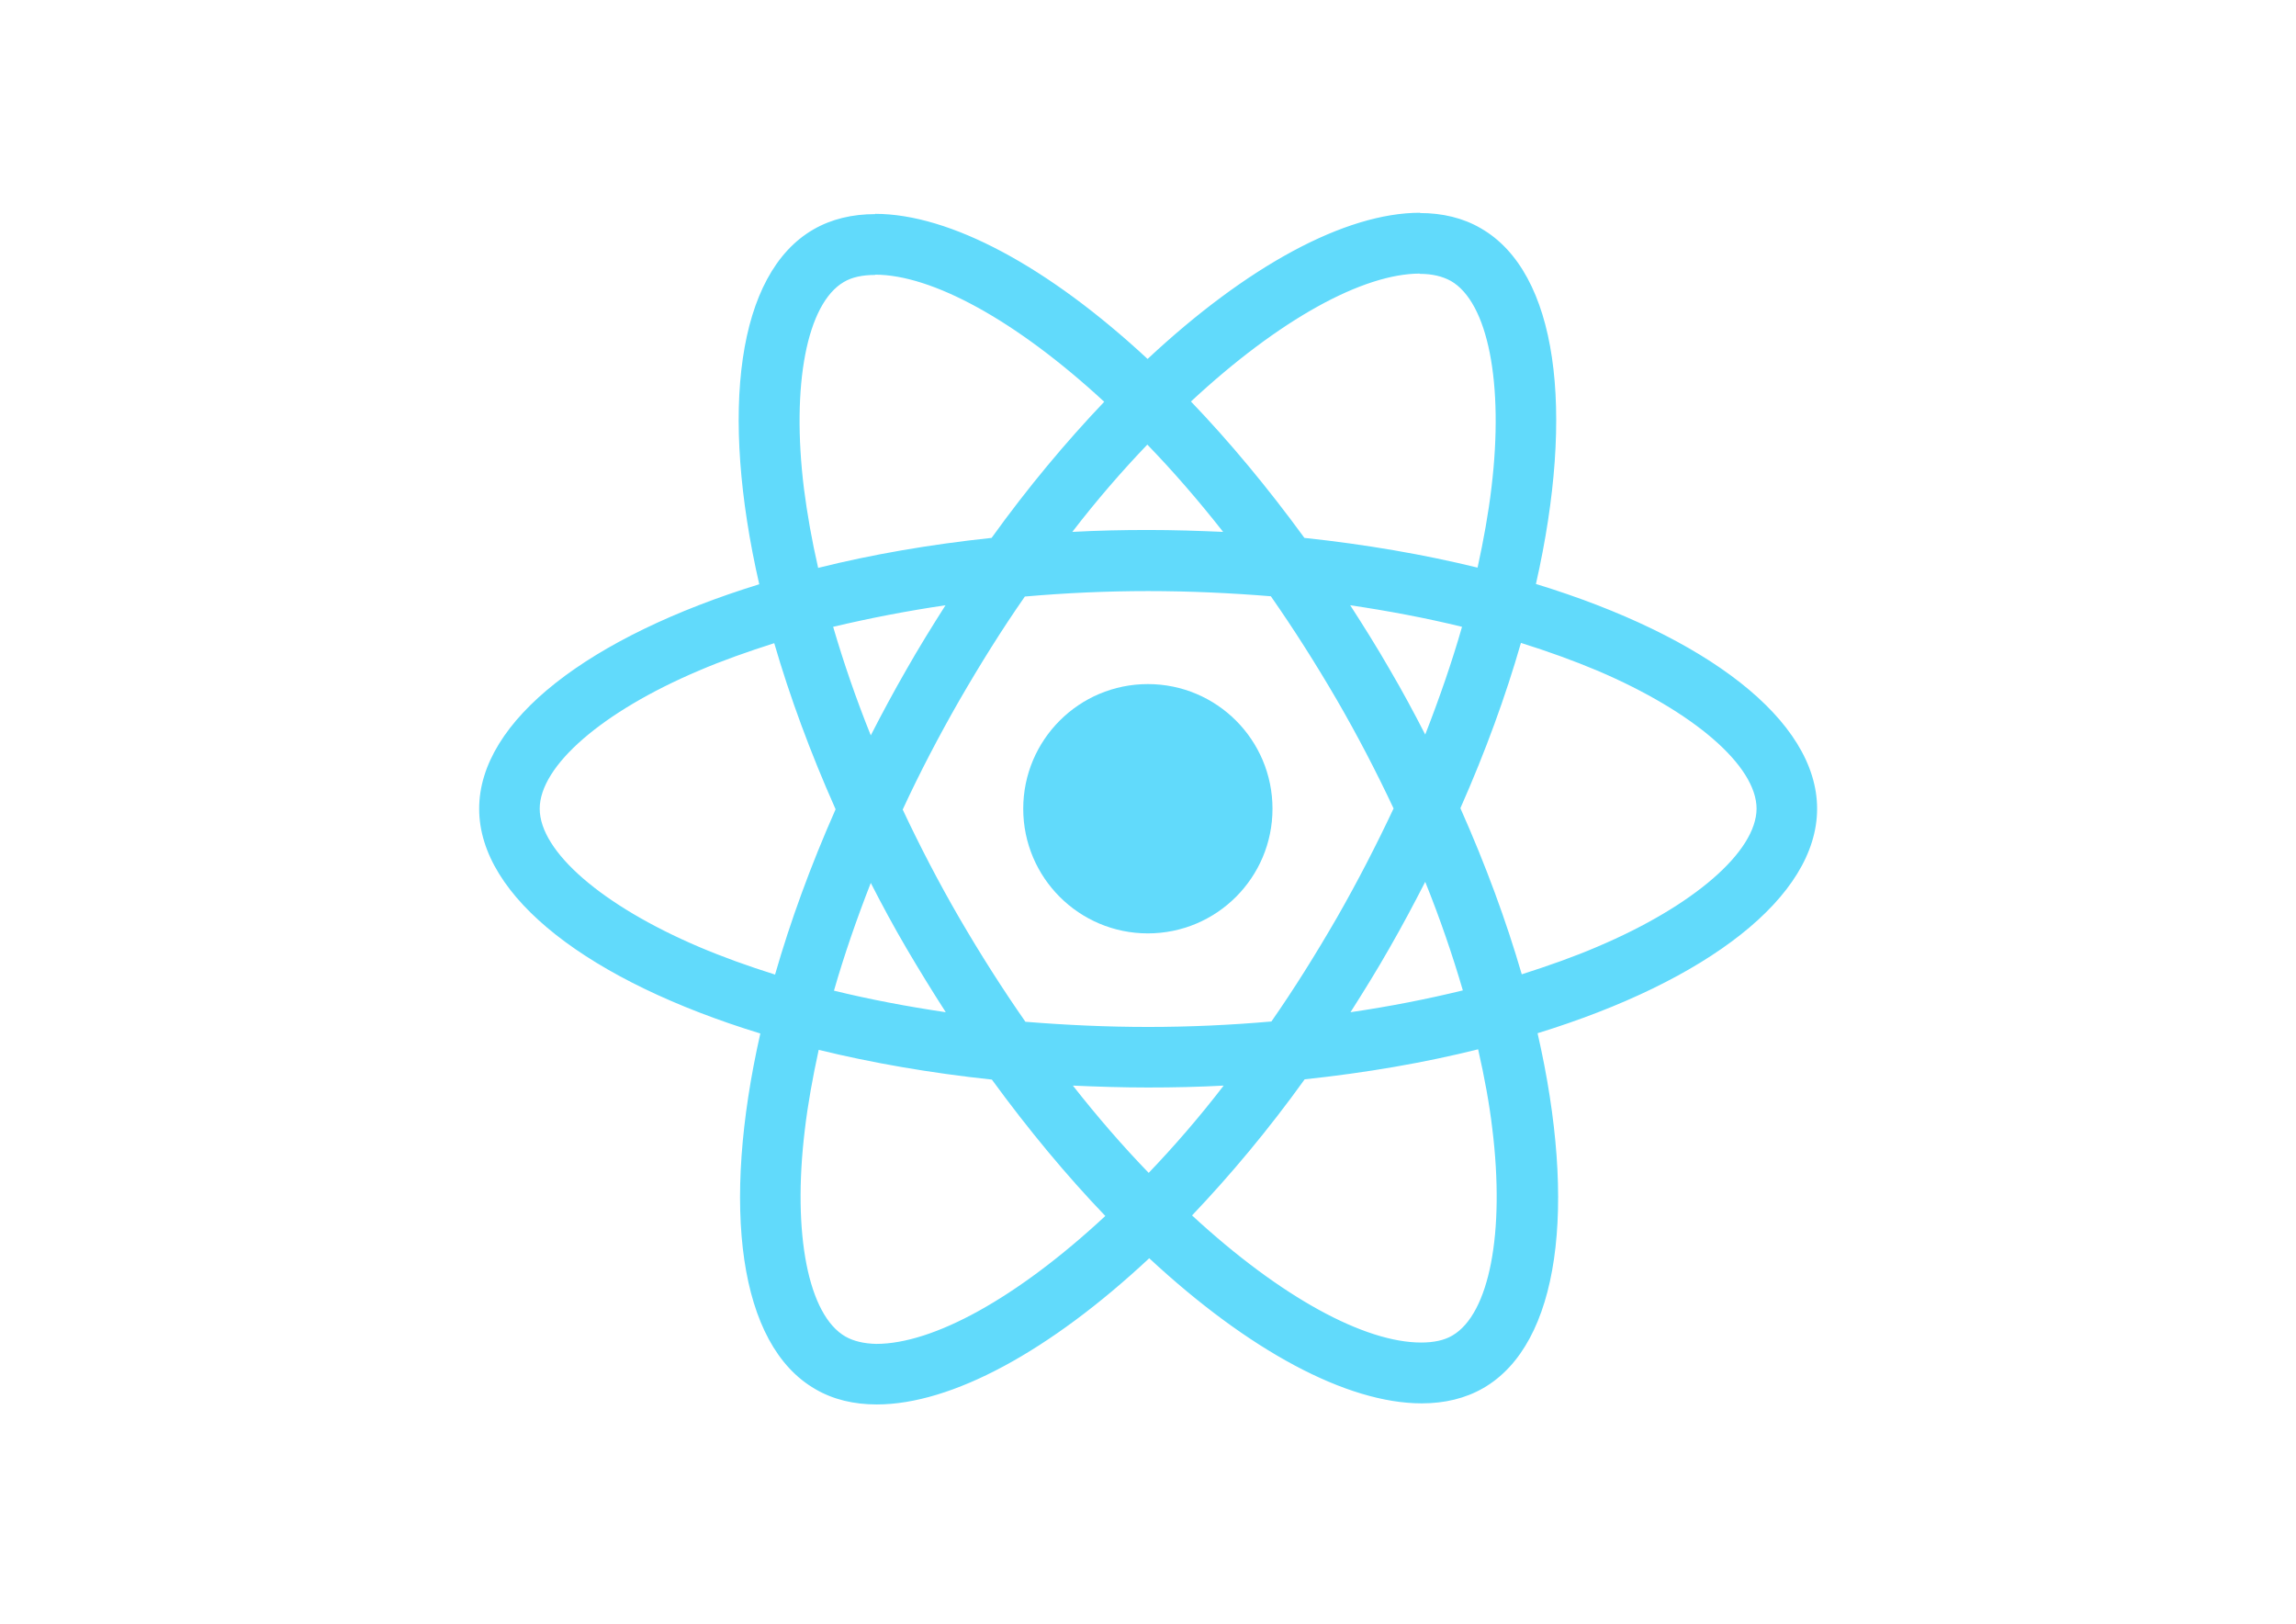
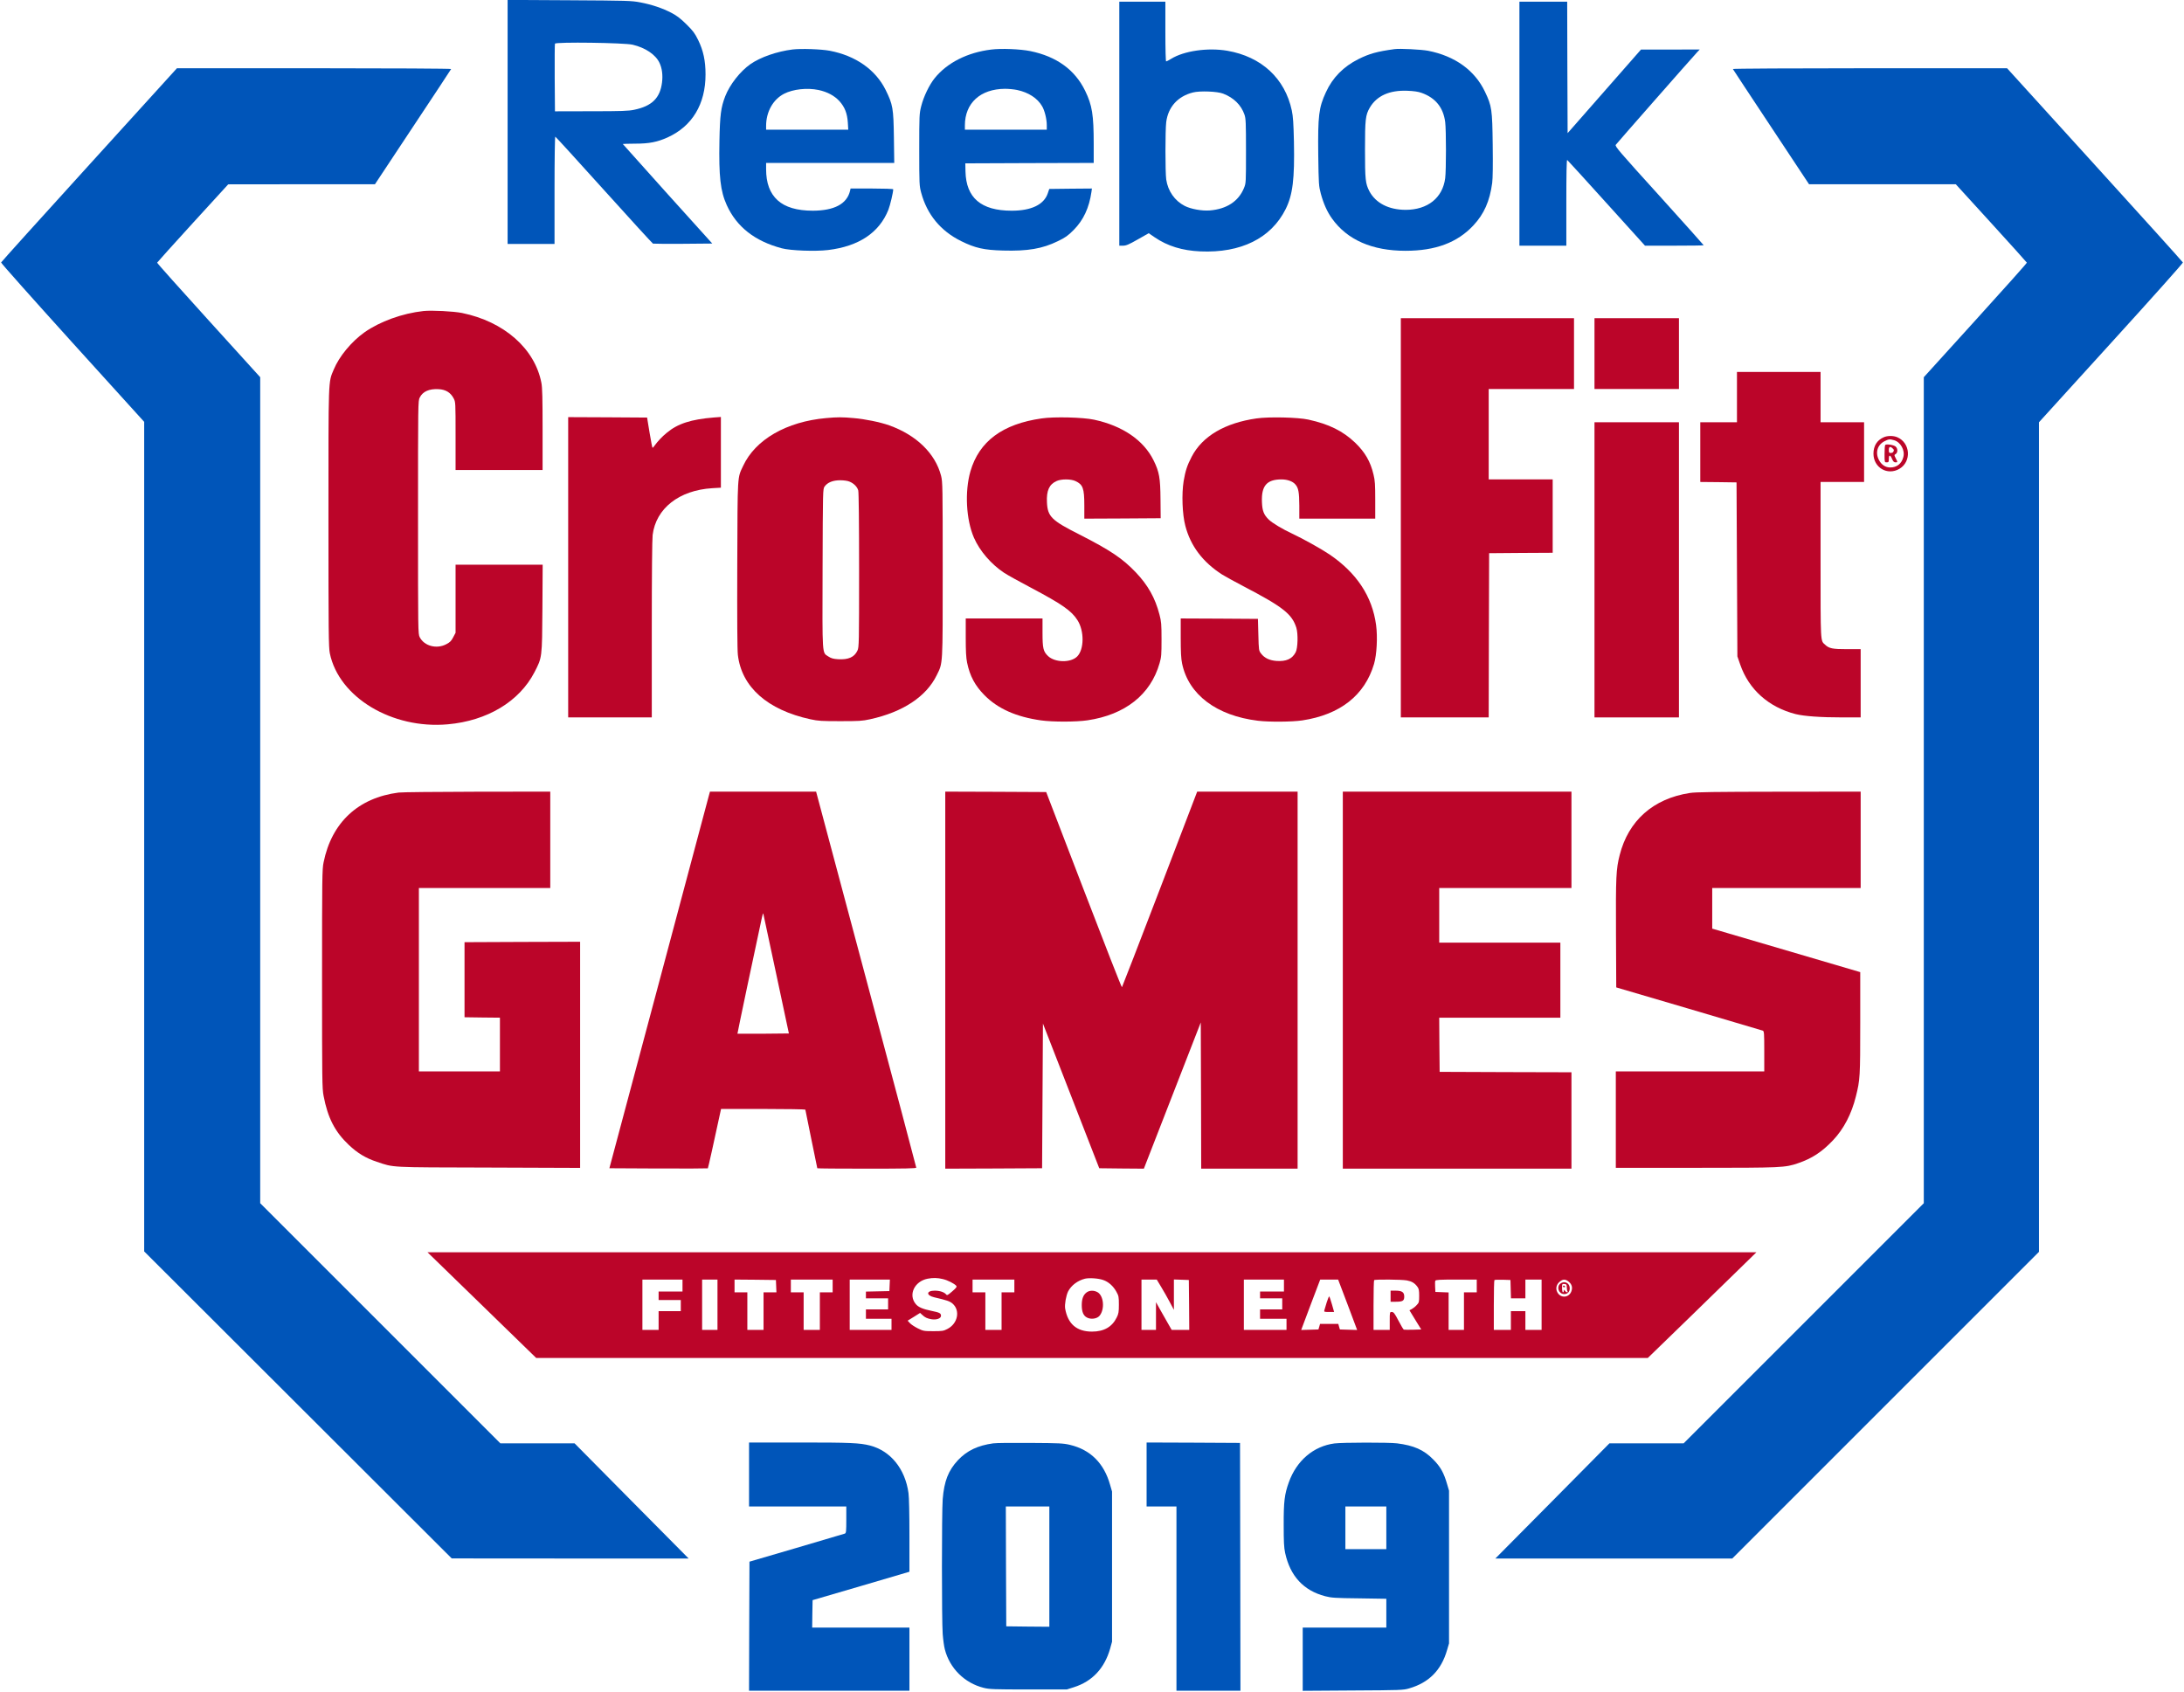
- <svg xmlns="http://www.w3.org/2000/svg" viewBox="0 0 841.9 595.3">
-   <g fill="#61DAFB">
-     <path d="M666.3 296.5c0-32.5-40.7-63.3-103.1-82.4 14.4-63.6 8-114.2-20.2-130.4-6.5-3.8-14.1-5.6-22.4-5.6v22.3c4.6 0 8.3.9 11.4 2.6 13.6 7.8 19.5 37.5 14.9 75.7-1.1 9.4-2.9 19.3-5.1 29.4-19.6-4.8-41-8.5-63.5-10.9-13.5-18.5-27.5-35.3-41.6-50 32.6-30.3 63.2-46.9 84-46.9V78c-27.5 0-63.5 19.6-99.9 53.6-36.4-33.8-72.4-53.2-99.9-53.2v22.3c20.7 0 51.4 16.5 84 46.6-14 14.7-28 31.4-41.3 49.9-22.6 2.4-44 6.1-63.6 11-2.3-10-4-19.7-5.2-29-4.7-38.2 1.1-67.9 14.6-75.8 3-1.8 6.9-2.6 11.5-2.6V78.5c-8.4 0-16 1.8-22.6 5.6-28.1 16.2-34.4 66.7-19.9 130.1-62.2 19.2-102.7 49.9-102.7 82.3 0 32.5 40.7 63.3 103.1 82.4-14.4 63.6-8 114.2 20.2 130.4 6.5 3.8 14.1 5.6 22.5 5.6 27.5 0 63.5-19.6 99.9-53.6 36.4 33.8 72.4 53.2 99.9 53.2 8.4 0 16-1.8 22.6-5.6 28.1-16.2 34.4-66.7 19.9-130.1 62-19.1 102.5-49.9 102.5-82.3zm-130.2-66.7c-3.7 12.9-8.3 26.2-13.5 39.5-4.1-8-8.4-16-13.1-24-4.6-8-9.5-15.8-14.4-23.4 14.2 2.1 27.9 4.7 41 7.9zm-45.8 106.5c-7.8 13.5-15.8 26.3-24.1 38.2-14.9 1.3-30 2-45.2 2-15.1 0-30.2-.7-45-1.9-8.3-11.9-16.4-24.6-24.2-38-7.6-13.1-14.5-26.4-20.8-39.8 6.2-13.4 13.2-26.8 20.7-39.9 7.8-13.5 15.8-26.3 24.1-38.2 14.9-1.3 30-2 45.2-2 15.1 0 30.2.7 45 1.9 8.3 11.9 16.4 24.6 24.2 38 7.6 13.1 14.5 26.4 20.8 39.8-6.3 13.4-13.2 26.8-20.7 39.9zm32.3-13c5.4 13.4 10 26.8 13.8 39.8-13.1 3.2-26.9 5.9-41.2 8 4.9-7.7 9.8-15.6 14.4-23.7 4.6-8 8.9-16.1 13-24.1zM421.2 430c-9.3-9.6-18.6-20.3-27.8-32 9 .4 18.2.7 27.5.7 9.4 0 18.7-.2 27.8-.7-9 11.7-18.3 22.4-27.5 32zm-74.4-58.9c-14.2-2.1-27.9-4.7-41-7.9 3.7-12.9 8.3-26.2 13.5-39.5 4.1 8 8.4 16 13.1 24 4.7 8 9.5 15.8 14.4 23.4zM420.7 163c9.3 9.6 18.6 20.3 27.8 32-9-.4-18.2-.7-27.5-.7-9.4 0-18.7.2-27.8.7 9-11.7 18.3-22.4 27.5-32zm-74 58.9c-4.9 7.7-9.8 15.6-14.4 23.7-4.6 8-8.9 16-13 24-5.4-13.4-10-26.8-13.8-39.8 13.1-3.1 26.9-5.8 41.2-7.9zm-90.5 125.2c-35.4-15.1-58.3-34.9-58.3-50.6 0-15.7 22.9-35.6 58.3-50.6 8.6-3.7 18-7 27.7-10.1 5.7 19.6 13.2 40 22.5 60.9-9.2 20.8-16.6 41.1-22.2 60.6-9.9-3.1-19.3-6.5-28-10.2zM310 490c-13.6-7.8-19.5-37.5-14.9-75.7 1.1-9.4 2.9-19.3 5.1-29.4 19.6 4.8 41 8.5 63.5 10.9 13.5 18.5 27.5 35.3 41.6 50-32.6 30.3-63.2 46.9-84 46.9-4.5-.1-8.3-1-11.3-2.7zm237.2-76.2c4.7 38.2-1.1 67.9-14.6 75.8-3 1.8-6.9 2.6-11.5 2.6-20.7 0-51.4-16.5-84-46.6 14-14.7 28-31.4 41.3-49.9 22.6-2.4 44-6.1 63.6-11 2.3 10.1 4.1 19.8 5.2 29.1zm38.5-66.7c-8.6 3.7-18 7-27.7 10.1-5.7-19.6-13.2-40-22.5-60.9 9.2-20.8 16.6-41.1 22.2-60.6 9.9 3.1 19.3 6.5 28.1 10.2 35.4 15.1 58.3 34.9 58.3 50.6-.1 15.7-23 35.6-58.4 50.6zM320.8 78.4z" />
-     <circle cx="420.9" cy="296.5" r="45.7" />
-     <path d="M520.5 78.1z" />
+ <svg xmlns="http://www.w3.org/2000/svg" version="1.0" width="2560pt" height="1983pt" viewBox="0 0 2560 1983" preserveAspectRatio="xMidYMid meet">
+   <g transform="translate(0,1983) scale(0.1,-0.1)" fill="#000000" stroke="none">
+     <path d="M5950 18401 l0 -1431 275 0 275 0 0 631 c0 365 4 629 9 627 5 -1 262 -283 571 -626 309 -343 567 -625 574 -628 6 -2 165 -3 353 -2 l342 3 -525 582 c-288 321 -524 584 -524 585 0 2 66 3 148 4 162 0 257 19 377 73 289 131 445 390 445 738 0 161 -26 280 -86 403 -40 81 -60 108 -138 185 -68 67 -112 101 -173 133 -107 56 -231 98 -368 124 -104 20 -149 21 -832 25 l-723 4 0 -1430z m1465 905 c149 -35 269 -115 315 -212 30 -62 41 -144 30 -231 -23 -183 -119 -277 -327 -320 -65 -14 -151 -17 -503 -17 l-425 -1 -3 390 c-1 214 0 396 3 403 8 22 813 11 910 -12z" style="fill: rgb(0, 85, 185);" />
+     <path d="M13120 18380 l0 -1430 44 0 c36 0 67 13 172 73 l129 73 70 -48 c149 -102 324 -156 535 -165 476 -21 828 154 999 494 84 168 107 353 98 793 -5 217 -10 294 -25 365 -80 376 -356 631 -756 700 -228 39 -508 -1 -659 -95 -27 -17 -53 -30 -58 -30 -5 0 -9 140 -9 350 l0 350 -270 0 -270 0 0 -1430z m1218 352 c124 -48 210 -133 249 -245 16 -47 18 -92 18 -427 0 -369 0 -376 -23 -433 -64 -157 -203 -248 -402 -264 -92 -7 -220 16 -293 53 -117 60 -197 174 -217 310 -12 88 -12 575 0 673 23 178 136 302 313 347 81 21 288 13 355 -14z" style="fill: rgb(0, 85, 185);" />
+     <path d="M17810 18380 l0 -1430 275 0 275 0 0 506 c0 331 3 503 10 499 5 -3 213 -231 461 -506 l451 -499 344 0 c189 0 344 2 344 5 0 3 -235 265 -521 582 -466 514 -521 578 -510 595 10 15 876 1001 959 1091 l26 27 -345 -1 -344 0 -430 -490 -430 -490 -3 770 -2 771 -280 0 -280 0 0 -1430z" style="fill: rgb(0, 85, 185);" />
+     <path d="M9290 19250 c-183 -23 -376 -90 -494 -172 -120 -84 -242 -240 -295 -376 -51 -133 -62 -219 -68 -522 -8 -419 11 -590 86 -755 116 -255 329 -422 646 -506 101 -27 392 -38 541 -20 360 43 600 203 707 471 21 53 57 206 57 241 0 5 -111 9 -250 9 l-250 0 -6 -27 c-37 -154 -185 -232 -436 -233 -186 0 -324 41 -413 122 -91 83 -135 202 -135 365 l0 73 751 0 751 0 -4 298 c-5 344 -12 385 -97 558 -118 237 -351 401 -655 459 -100 19 -335 27 -436 15z m305 -475 c102 -22 185 -66 244 -130 63 -70 92 -144 99 -252 l5 -83 -482 0 -481 0 0 44 c0 165 81 310 211 377 105 54 270 72 404 44z" style="fill: rgb(0, 85, 185);" />
+     <path d="M11618 19249 c-278 -34 -515 -154 -661 -334 -64 -79 -131 -218 -159 -330 -22 -87 -23 -106 -23 -510 0 -406 1 -423 23 -505 69 -255 227 -447 467 -566 166 -82 268 -105 492 -111 291 -8 461 21 643 110 89 43 117 63 185 131 115 116 182 260 209 449 l5 37 -250 -2 -250 -3 -18 -53 c-45 -131 -192 -202 -422 -202 -359 0 -535 150 -542 461 l-2 94 753 3 752 2 0 223 c0 341 -18 453 -100 622 -120 247 -335 403 -643 466 -118 24 -342 33 -459 18z m305 -474 c132 -28 238 -96 292 -190 30 -49 55 -152 55 -222 l0 -53 -480 0 -480 0 0 49 c0 262 180 428 470 430 41 0 106 -6 143 -14z" style="fill: rgb(0, 85, 185);" />
+     <path d="M16345 19254 c-204 -28 -293 -53 -420 -116 -177 -88 -305 -218 -383 -389 -84 -181 -95 -275 -90 -737 5 -344 6 -360 30 -452 32 -118 75 -214 132 -293 178 -249 470 -377 861 -377 351 0 607 96 795 297 126 135 192 284 221 499 7 53 9 213 6 446 -5 414 -10 454 -91 623 -119 251 -353 419 -667 480 -81 15 -332 28 -394 19z m319 -513 c162 -58 254 -171 276 -342 12 -96 12 -562 0 -658 -30 -231 -206 -371 -465 -371 -197 1 -349 79 -423 217 -47 91 -52 135 -52 491 0 355 6 403 56 490 82 139 230 206 439 198 77 -3 128 -10 169 -25z" style="fill: rgb(0, 85, 185);" />
+     <path d="M1046 17898 c-566 -623 -1031 -1138 -1033 -1145 -3 -6 374 -429 836 -940 l841 -928 0 -4863 0 -4862 1803 -1800 1802 -1799 1388 -1 1389 0 -669 675 -668 675 -435 0 -435 0 -1407 1407 -1408 1408 0 4841 0 4842 -605 667 c-333 367 -605 671 -603 676 2 5 190 214 418 464 l415 454 860 1 860 0 445 672 c245 369 447 675 448 679 2 5 -714 9 -1605 9 l-1609 0 -1028 -1132z" style="fill-rule: nonzero; paint-order: fill; fill: rgb(0, 85, 185);" />
+     <path d="M20312 19021 c2 -4 203 -310 448 -679 l445 -672 860 0 860 0 415 -455 c228 -250 416 -459 418 -464 2 -5 -270 -309 -603 -676 l-605 -667 0 -4842 0 -4841 -1408 -1408 -1407 -1407 -435 0 -435 0 -668 -675 -669 -675 1389 0 1388 0 1797 1797 1798 1798 0 4863 0 4862 846 931 c465 511 844 935 841 942 -2 7 -467 522 -1033 1145 l-1028 1132 -1609 0 c-891 0 -1607 -4 -1605 -9z" style="fill: rgb(0, 85, 185);" />
+     <path d="M4965 16184 c-249 -27 -513 -123 -693 -250 -154 -110 -296 -282 -360 -436 -65 -156 -62 -73 -62 -1738 0 -1340 2 -1520 16 -1588 106 -516 727 -891 1382 -833 463 41 839 267 1017 611 90 175 89 165 93 748 l3 512 -510 0 -511 0 0 -399 0 -399 -28 -53 c-22 -43 -38 -59 -81 -81 -114 -60 -258 -21 -311 82 -20 39 -20 61 -20 1405 0 1341 0 1367 20 1405 36 71 111 104 220 98 84 -4 141 -39 177 -107 23 -44 23 -45 23 -443 l0 -398 510 0 510 0 0 474 c0 367 -3 491 -14 548 -77 401 -437 718 -930 819 -99 20 -354 33 -451 23z" style="fill: rgb(187, 5, 41);" />
+     <path d="M16420 13760 l0 -2340 515 0 515 0 2 963 3 962 373 3 372 2 0 430 0 430 -375 0 -375 0 0 530 0 530 500 0 500 0 0 415 0 415 -1015 0 -1015 0 0 -2340z" style="fill: rgb(187, 5, 41);" />
+     <path d="M18690 15685 l0 -415 495 0 495 0 0 415 0 415 -495 0 -495 0 0 -415z" style="fill: rgb(187, 5, 41);" />
+     <path d="M20360 15175 l0 -295 -215 0 -215 0 0 -350 0 -350 213 -2 212 -3 5 -1020 5 -1020 33 -95 c101 -293 333 -500 649 -581 101 -25 291 -39 551 -39 l212 0 0 400 0 400 -160 0 c-171 0 -210 8 -258 53 -54 50 -52 5 -52 992 l0 915 255 0 255 0 0 350 0 350 -255 0 -255 0 0 295 0 295 -490 0 -490 0 0 -295z" style="fill: rgb(187, 5, 41);" />
+     <path d="M6660 13180 l0 -1760 490 0 490 0 0 1028 c0 657 4 1058 10 1111 39 311 310 524 698 548 l102 6 0 415 0 414 -82 -6 c-268 -22 -424 -72 -553 -180 -54 -44 -108 -102 -140 -147 -11 -16 -23 -29 -26 -29 -3 0 -19 80 -35 178 l-29 177 -462 3 -463 2 0 -1760z" style="fill: rgb(187, 5, 41);" />
+     <path d="M9684 14929 c-464 -41 -830 -252 -973 -560 -69 -147 -65 -82 -69 -1154 -2 -644 0 -1001 7 -1062 44 -377 346 -645 851 -755 93 -20 132 -22 350 -22 217 0 257 2 347 22 386 84 661 266 783 517 73 149 70 93 70 1236 0 982 -1 1029 -19 1101 -67 261 -288 477 -606 591 -106 38 -286 75 -420 86 -134 12 -189 12 -321 0z m274 -745 c51 -21 90 -61 102 -103 6 -23 10 -373 10 -936 0 -855 -1 -902 -19 -941 -36 -78 -106 -109 -228 -102 -57 4 -81 11 -113 32 -75 49 -71 -12 -68 1030 3 925 3 935 24 963 34 48 98 73 181 73 44 0 89 -6 111 -16z" style="fill: rgb(187, 5, 41);" />
+     <path d="M12210 14925 c-459 -65 -733 -269 -835 -620 -68 -237 -51 -566 41 -778 68 -156 201 -310 354 -412 38 -25 180 -104 317 -176 360 -191 472 -268 542 -378 82 -127 80 -344 -3 -427 -75 -75 -258 -72 -340 4 -57 54 -66 90 -66 275 l0 167 -450 0 -450 0 0 -220 c0 -162 4 -241 16 -298 32 -156 93 -270 204 -382 156 -158 372 -254 663 -295 136 -19 411 -19 544 1 441 65 740 301 845 669 21 72 23 101 23 280 0 178 -3 210 -24 290 -51 197 -135 345 -278 496 -156 163 -297 258 -662 444 -325 164 -371 209 -379 375 -7 138 26 212 113 251 54 25 166 25 220 0 89 -41 105 -84 105 -288 l0 -153 448 2 447 3 -2 220 c-2 253 -14 322 -82 460 -117 235 -362 403 -696 475 -129 28 -468 37 -615 15z" style="fill: rgb(187, 5, 41);" />
+     <path d="M14729 14925 c-371 -53 -635 -208 -760 -448 -54 -103 -74 -166 -95 -288 -24 -149 -16 -387 20 -523 61 -236 205 -426 431 -571 28 -18 142 -81 255 -140 459 -240 564 -323 615 -483 22 -70 18 -241 -8 -289 -41 -78 -111 -109 -225 -101 -81 6 -140 34 -179 85 -28 36 -28 37 -33 222 l-5 186 -452 3 -453 2 0 -225 c0 -168 4 -246 16 -303 75 -364 403 -612 889 -671 130 -16 402 -14 520 4 443 67 732 294 841 662 32 110 43 314 24 456 -45 335 -227 610 -544 826 -96 65 -311 185 -441 246 -110 51 -232 124 -272 163 -59 57 -77 103 -81 205 -8 192 56 267 229 267 69 0 131 -22 162 -58 37 -41 46 -91 47 -249 l0 -153 445 0 445 0 0 218 c0 180 -3 231 -20 298 -36 154 -100 263 -216 375 -144 137 -306 217 -547 270 -121 27 -464 35 -608 14z" style="fill: rgb(187, 5, 41);" />
+     <path d="M18690 13150 l0 -1730 495 0 495 0 0 1730 0 1730 -495 0 -495 0 0 -1730z" style="fill: rgb(187, 5, 41);" />
+     <path d="M22080 14704 c-78 -34 -120 -101 -120 -192 0 -164 164 -260 304 -178 145 85 129 306 -26 371 -47 19 -113 19 -158 -1z m120 -34 c78 -21 132 -119 110 -199 -20 -77 -76 -121 -153 -121 -57 0 -105 32 -134 90 -44 86 -16 176 67 218 50 25 60 26 110 12z" style="fill: rgb(187, 5, 41);" />
+     <path d="M22098 14614 c-5 -4 -8 -52 -8 -106 0 -98 0 -98 25 -98 23 0 25 4 25 40 0 51 17 51 38 0 13 -30 23 -40 40 -40 27 0 27 1 3 48 -19 38 -19 38 0 50 25 16 25 64 -1 87 -21 19 -109 33 -122 19z m86 -40 c18 -18 18 -17 10 -38 -3 -9 -17 -16 -30 -16 -21 0 -24 5 -24 35 0 39 17 46 44 19z" style="fill: rgb(187, 5, 41);" />
+     <path d="M4672 10539 c-473 -61 -784 -350 -879 -818 -17 -79 -18 -185 -18 -1366 0 -1186 1 -1287 18 -1372 49 -258 133 -421 295 -574 102 -97 199 -155 327 -198 209 -69 128 -65 1313 -68 l1072 -4 0 1326 0 1325 -677 -2 -678 -3 0 -440 0 -440 208 -3 207 -2 0 -315 0 -315 -475 0 -475 0 0 1075 0 1075 770 0 770 0 0 565 0 565 -857 -1 c-472 -1 -886 -5 -921 -10z" style="fill: rgb(187, 5, 41);" />
+     <path d="M8305 10488 c-9 -35 -274 -1028 -589 -2208 l-573 -2145 575 -3 c316 -1 577 0 579 2 4 3 76 330 149 669 l6 27 494 0 c272 0 494 -4 494 -8 0 -5 32 -160 70 -346 39 -185 70 -339 70 -341 0 -3 261 -5 580 -5 456 0 580 3 580 12 0 7 -264 1002 -587 2210 l-587 2198 -622 0 -622 0 -17 -62z m794 -2078 l148 -695 -300 -3 c-165 -1 -301 -1 -303 0 -2 2 207 995 287 1363 7 33 14 53 16 45 2 -8 71 -328 152 -710z" style="fill: rgb(187, 5, 41);" />
+     <path d="M11080 8340 l0 -2210 568 2 567 3 5 848 5 848 330 -848 330 -848 262 -3 261 -2 24 62 c14 35 164 421 334 858 l309 794 3 -857 2 -857 565 0 565 0 0 2210 0 2210 -588 0 -589 0 -437 -1142 c-241 -629 -441 -1146 -445 -1151 -4 -4 -205 509 -447 1140 l-441 1148 -591 3 -592 2 0 -2210z" style="fill: rgb(187, 5, 41);" />
+     <path d="M15740 8340 l0 -2210 1340 0 1340 0 0 565 0 565 -772 2 -773 3 -3 318 -2 317 710 0 710 0 0 440 0 440 -710 0 -710 0 0 320 0 320 775 0 775 0 0 565 0 565 -1340 0 -1340 0 0 -2210z" style="fill: rgb(187, 5, 41);" />
+     <path d="M19807 10534 c-429 -66 -720 -324 -822 -729 -42 -164 -46 -252 -43 -920 l3 -630 850 -250 c468 -138 858 -253 868 -257 15 -7 17 -28 17 -243 l0 -235 -870 0 -870 0 0 -565 0 -565 938 0 c1012 0 1047 2 1198 54 165 56 281 133 410 269 126 133 217 308 268 514 49 195 51 230 51 863 l0 594 -867 255 -868 255 0 238 0 238 870 0 870 0 0 565 0 565 -957 -1 c-756 -1 -977 -4 -1046 -15z" style="fill: rgb(187, 5, 41);" />
+     <path d="M5648 4531 l637 -620 6515 0 6515 0 505 490 c278 270 564 549 636 620 l132 129 -7789 0 -7788 0 637 -619z m5403 305 c57 -13 135 -53 158 -79 9 -12 1 -24 -48 -66 -53 -46 -60 -49 -72 -34 -22 26 -74 43 -132 43 -100 0 -104 -55 -6 -78 147 -34 183 -46 215 -74 92 -81 61 -235 -61 -297 -45 -24 -61 -26 -165 -26 -110 0 -119 2 -180 32 -36 18 -78 45 -93 61 l-28 30 73 45 73 46 25 -23 c33 -31 57 -42 107 -51 60 -10 113 9 113 40 0 30 -16 39 -111 58 -102 21 -154 43 -184 79 -91 108 -18 267 138 298 63 12 116 11 178 -4z m1880 -11 c62 -21 118 -71 154 -136 28 -50 30 -62 30 -154 0 -86 -4 -107 -25 -149 -54 -111 -150 -166 -290 -166 -180 0 -284 90 -315 272 -7 47 11 150 35 199 37 71 111 127 197 149 50 12 157 5 214 -15z m-4931 -65 l0 -70 -140 0 -140 0 0 -50 0 -50 130 0 130 0 0 -65 0 -65 -130 0 -130 0 0 -110 0 -110 -95 0 -95 0 0 295 0 295 235 0 235 0 0 -70z m410 -225 l0 -295 -90 0 -90 0 0 295 0 295 90 0 90 0 0 -295z m688 218 l3 -73 -76 0 -75 0 0 -220 0 -220 -95 0 -95 0 0 220 0 220 -75 0 -75 0 0 75 0 75 243 -2 242 -3 3 -72z m662 2 l0 -75 -75 0 -75 0 0 -220 0 -220 -95 0 -95 0 0 220 0 220 -75 0 -75 0 0 75 0 75 245 0 245 0 0 -75z m668 8 l-3 -68 -137 -3 -138 -3 0 -39 0 -40 130 0 130 0 0 -65 0 -65 -130 0 -130 0 0 -55 0 -55 150 0 150 0 0 -65 0 -65 -245 0 -245 0 0 295 0 295 235 0 236 0 -3 -67z m1462 -8 l0 -75 -75 0 -75 0 0 -220 0 -220 -95 0 -95 0 0 220 0 220 -75 0 -75 0 0 75 0 75 245 0 245 0 0 -75z m1720 -10 c29 -47 74 -127 101 -178 l49 -92 0 178 0 178 88 -3 87 -3 3 -292 2 -293 -103 0 -103 0 -39 68 c-22 37 -63 110 -92 162 l-53 95 0 -163 0 -162 -85 0 -85 0 0 295 0 295 89 0 90 0 51 -85z m1440 15 l0 -70 -140 0 -140 0 0 -40 0 -40 130 0 130 0 0 -65 0 -65 -130 0 -130 0 0 -55 0 -55 155 0 155 0 0 -65 0 -65 -250 0 -250 0 0 295 0 295 235 0 235 0 0 -70z m747 -225 l111 -296 -101 3 -101 3 -10 33 -9 32 -107 0 -107 0 -9 -32 -10 -33 -101 -3 -101 -3 111 296 112 295 105 0 105 0 112 -295z m694 285 c58 -11 91 -31 123 -74 17 -22 21 -42 21 -106 0 -74 -2 -81 -30 -110 -16 -18 -42 -38 -57 -46 l-27 -14 69 -113 69 -112 -96 -3 c-53 -1 -102 -1 -108 1 -6 3 -34 50 -63 106 -45 86 -57 101 -78 101 -24 0 -24 0 -24 -105 l0 -105 -95 0 -95 0 0 288 c0 159 3 292 7 295 10 11 325 8 384 -3z m819 -65 l0 -75 -75 0 -75 0 0 -220 0 -220 -90 0 -90 0 0 220 0 219 -77 3 -78 3 -3 59 c-2 32 -1 65 2 72 4 11 52 14 246 14 l240 0 0 -75z m398 -37 l3 -108 84 0 85 0 0 110 0 110 95 0 95 0 0 -295 0 -295 -95 0 -95 0 0 110 0 110 -85 0 -85 0 0 -110 0 -110 -100 0 -100 0 0 288 c0 159 3 292 7 296 4 4 48 5 98 4 l90 -3 3 -107z m680 87 c36 -30 47 -66 32 -110 -27 -80 -127 -88 -166 -13 -22 42 -11 90 27 122 38 33 69 33 107 1z" style="fill: rgb(187, 5, 41);" />
+     <path d="M12735 4678 c-38 -29 -55 -76 -55 -148 0 -78 19 -124 61 -145 46 -25 116 -15 146 19 66 77 51 241 -26 280 -42 22 -93 20 -126 -6z" style="fill: rgb(187, 5, 41);" />
+     <path d="M15551 4562 c-13 -42 -26 -85 -28 -94 -5 -16 2 -18 55 -18 l60 0 -25 88 c-14 48 -28 90 -32 94 -3 4 -17 -28 -30 -70z" style="fill: rgb(187, 5, 41);" />
+     <path d="M16300 4635 l0 -65 61 0 c81 0 99 11 99 60 0 52 -26 70 -102 70 l-58 0 0 -65z" style="fill: rgb(187, 5, 41);" />
+     <path d="M18289 4782 c-48 -40 -17 -122 46 -122 40 0 65 26 65 68 0 62 -63 92 -111 54z m76 -42 c1 -19 4 -41 8 -48 12 -19 -14 -14 -29 6 -13 16 -13 16 -14 0 0 -10 -4 -18 -10 -18 -5 0 -10 23 -10 51 0 49 1 50 28 47 24 -3 27 -7 27 -38z" style="fill: rgb(187, 5, 41);" />
+     <path d="M18320 4750 c0 -5 7 -10 16 -10 8 0 12 5 9 10 -3 6 -10 10 -16 10 -5 0 -9 -4 -9 -10z" style="fill: rgb(187, 5, 41);" />
+     <path d="M8780 2545 l0 -375 570 0 570 0 0 -155 c0 -139 -2 -156 -17 -163 -10 -3 -265 -79 -568 -168 l-550 -161 -3 -757 -2 -756 940 0 940 0 0 370 0 370 -570 0 -570 0 2 161 3 161 568 166 567 167 0 422 c0 247 -4 454 -11 500 -39 285 -211 496 -453 558 -121 30 -227 35 -818 35 l-598 0 0 -375z" style="fill: rgb(0, 85, 185);" />
+     <path d="M11642 2910 c-181 -25 -307 -85 -413 -197 -113 -121 -162 -246 -179 -458 -12 -156 -12 -1424 0 -1580 5 -66 16 -147 25 -180 57 -222 231 -395 455 -451 68 -17 118 -19 525 -19 l450 0 82 26 c216 68 360 222 426 454 l22 80 0 880 0 880 -23 79 c-71 253 -230 411 -469 468 -80 19 -123 21 -463 23 -206 2 -403 0 -438 -5z m658 -1445 l0 -705 -252 2 -253 3 -3 703 -2 702 255 0 255 0 0 -705z" style="fill: rgb(0, 85, 185);" />
+     <path d="M13440 2545 l0 -375 175 0 175 0 0 -1080 0 -1080 375 0 375 0 -2 1453 -3 1452 -547 3 -548 2 0 -375z" style="fill: rgb(0, 85, 185);" />
+     <path d="M15642 2909 c-245 -32 -444 -201 -535 -456 -50 -139 -61 -225 -60 -498 0 -199 3 -266 17 -330 59 -271 216 -441 469 -507 73 -19 116 -22 400 -25 l317 -5 0 -169 0 -169 -490 0 -490 0 0 -371 0 -370 588 4 c555 3 591 4 658 24 233 67 378 213 446 450 l23 78 0 895 0 895 -23 78 c-38 132 -78 204 -163 289 -110 112 -226 163 -423 188 -94 12 -642 11 -734 -1z m608 -989 l0 -250 -240 0 -240 0 0 250 0 250 240 0 240 0 0 -250z" style="fill: rgb(0, 85, 185);" />
  </g>
</svg>
